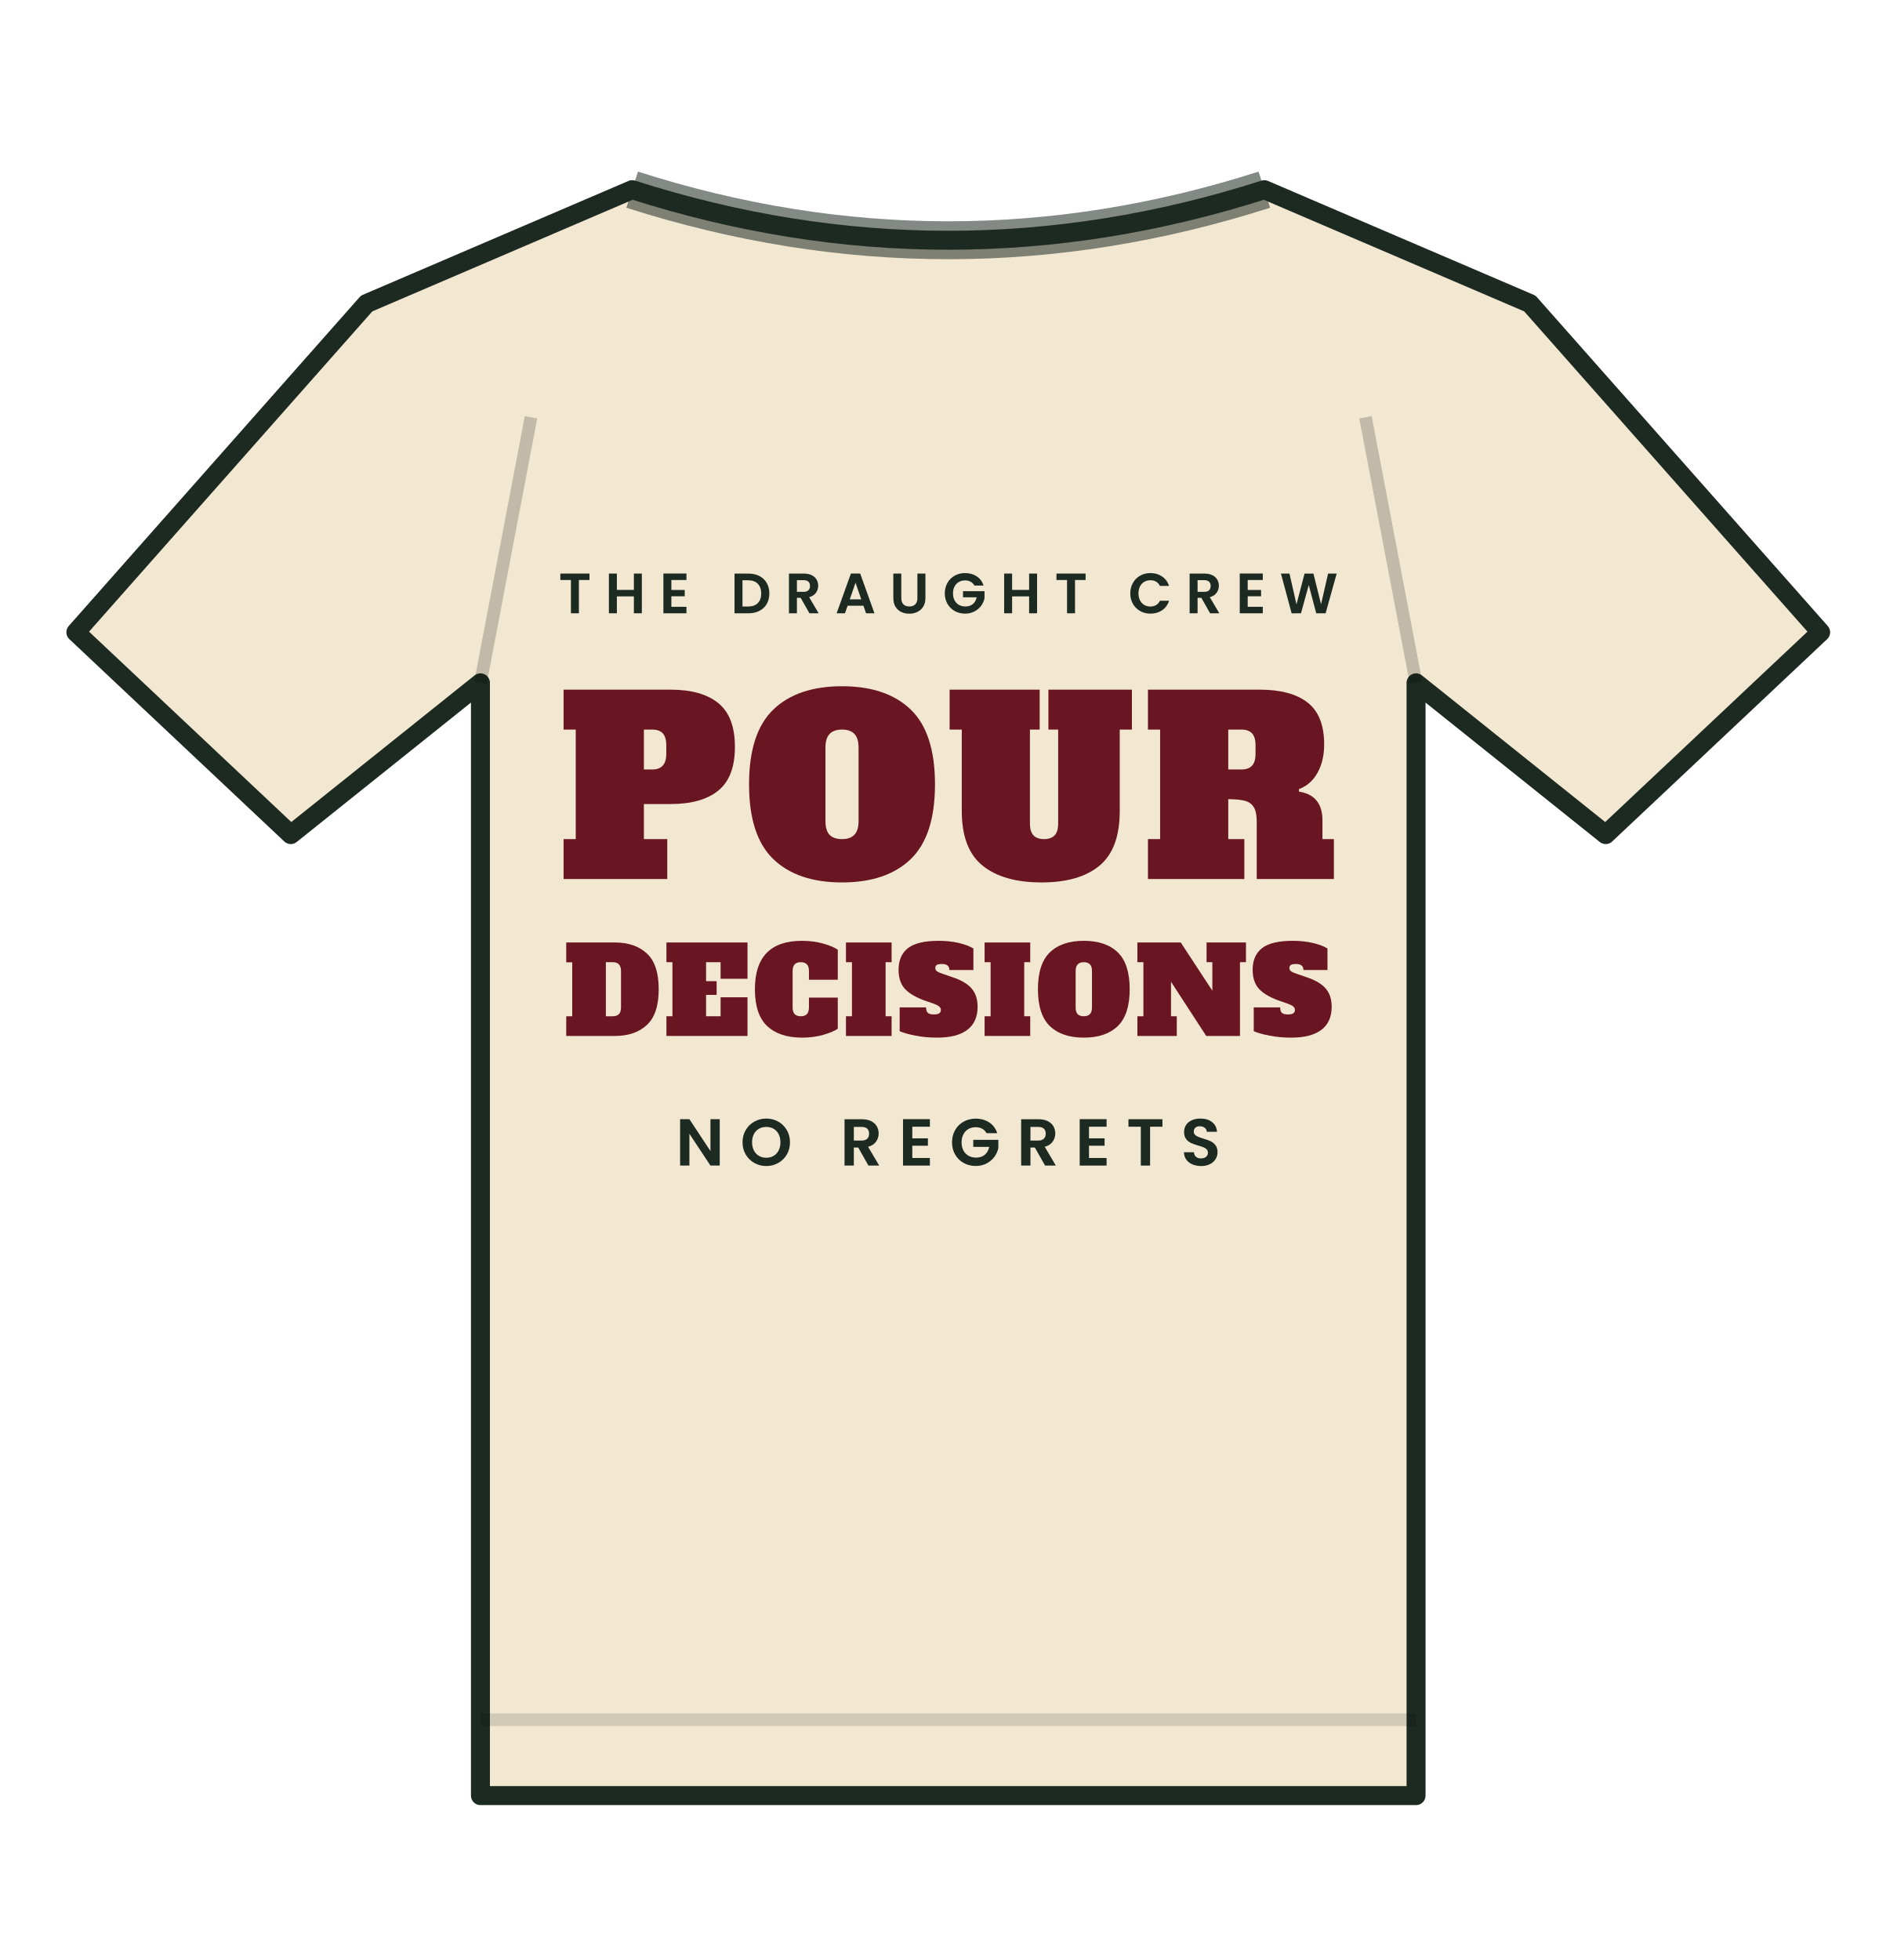
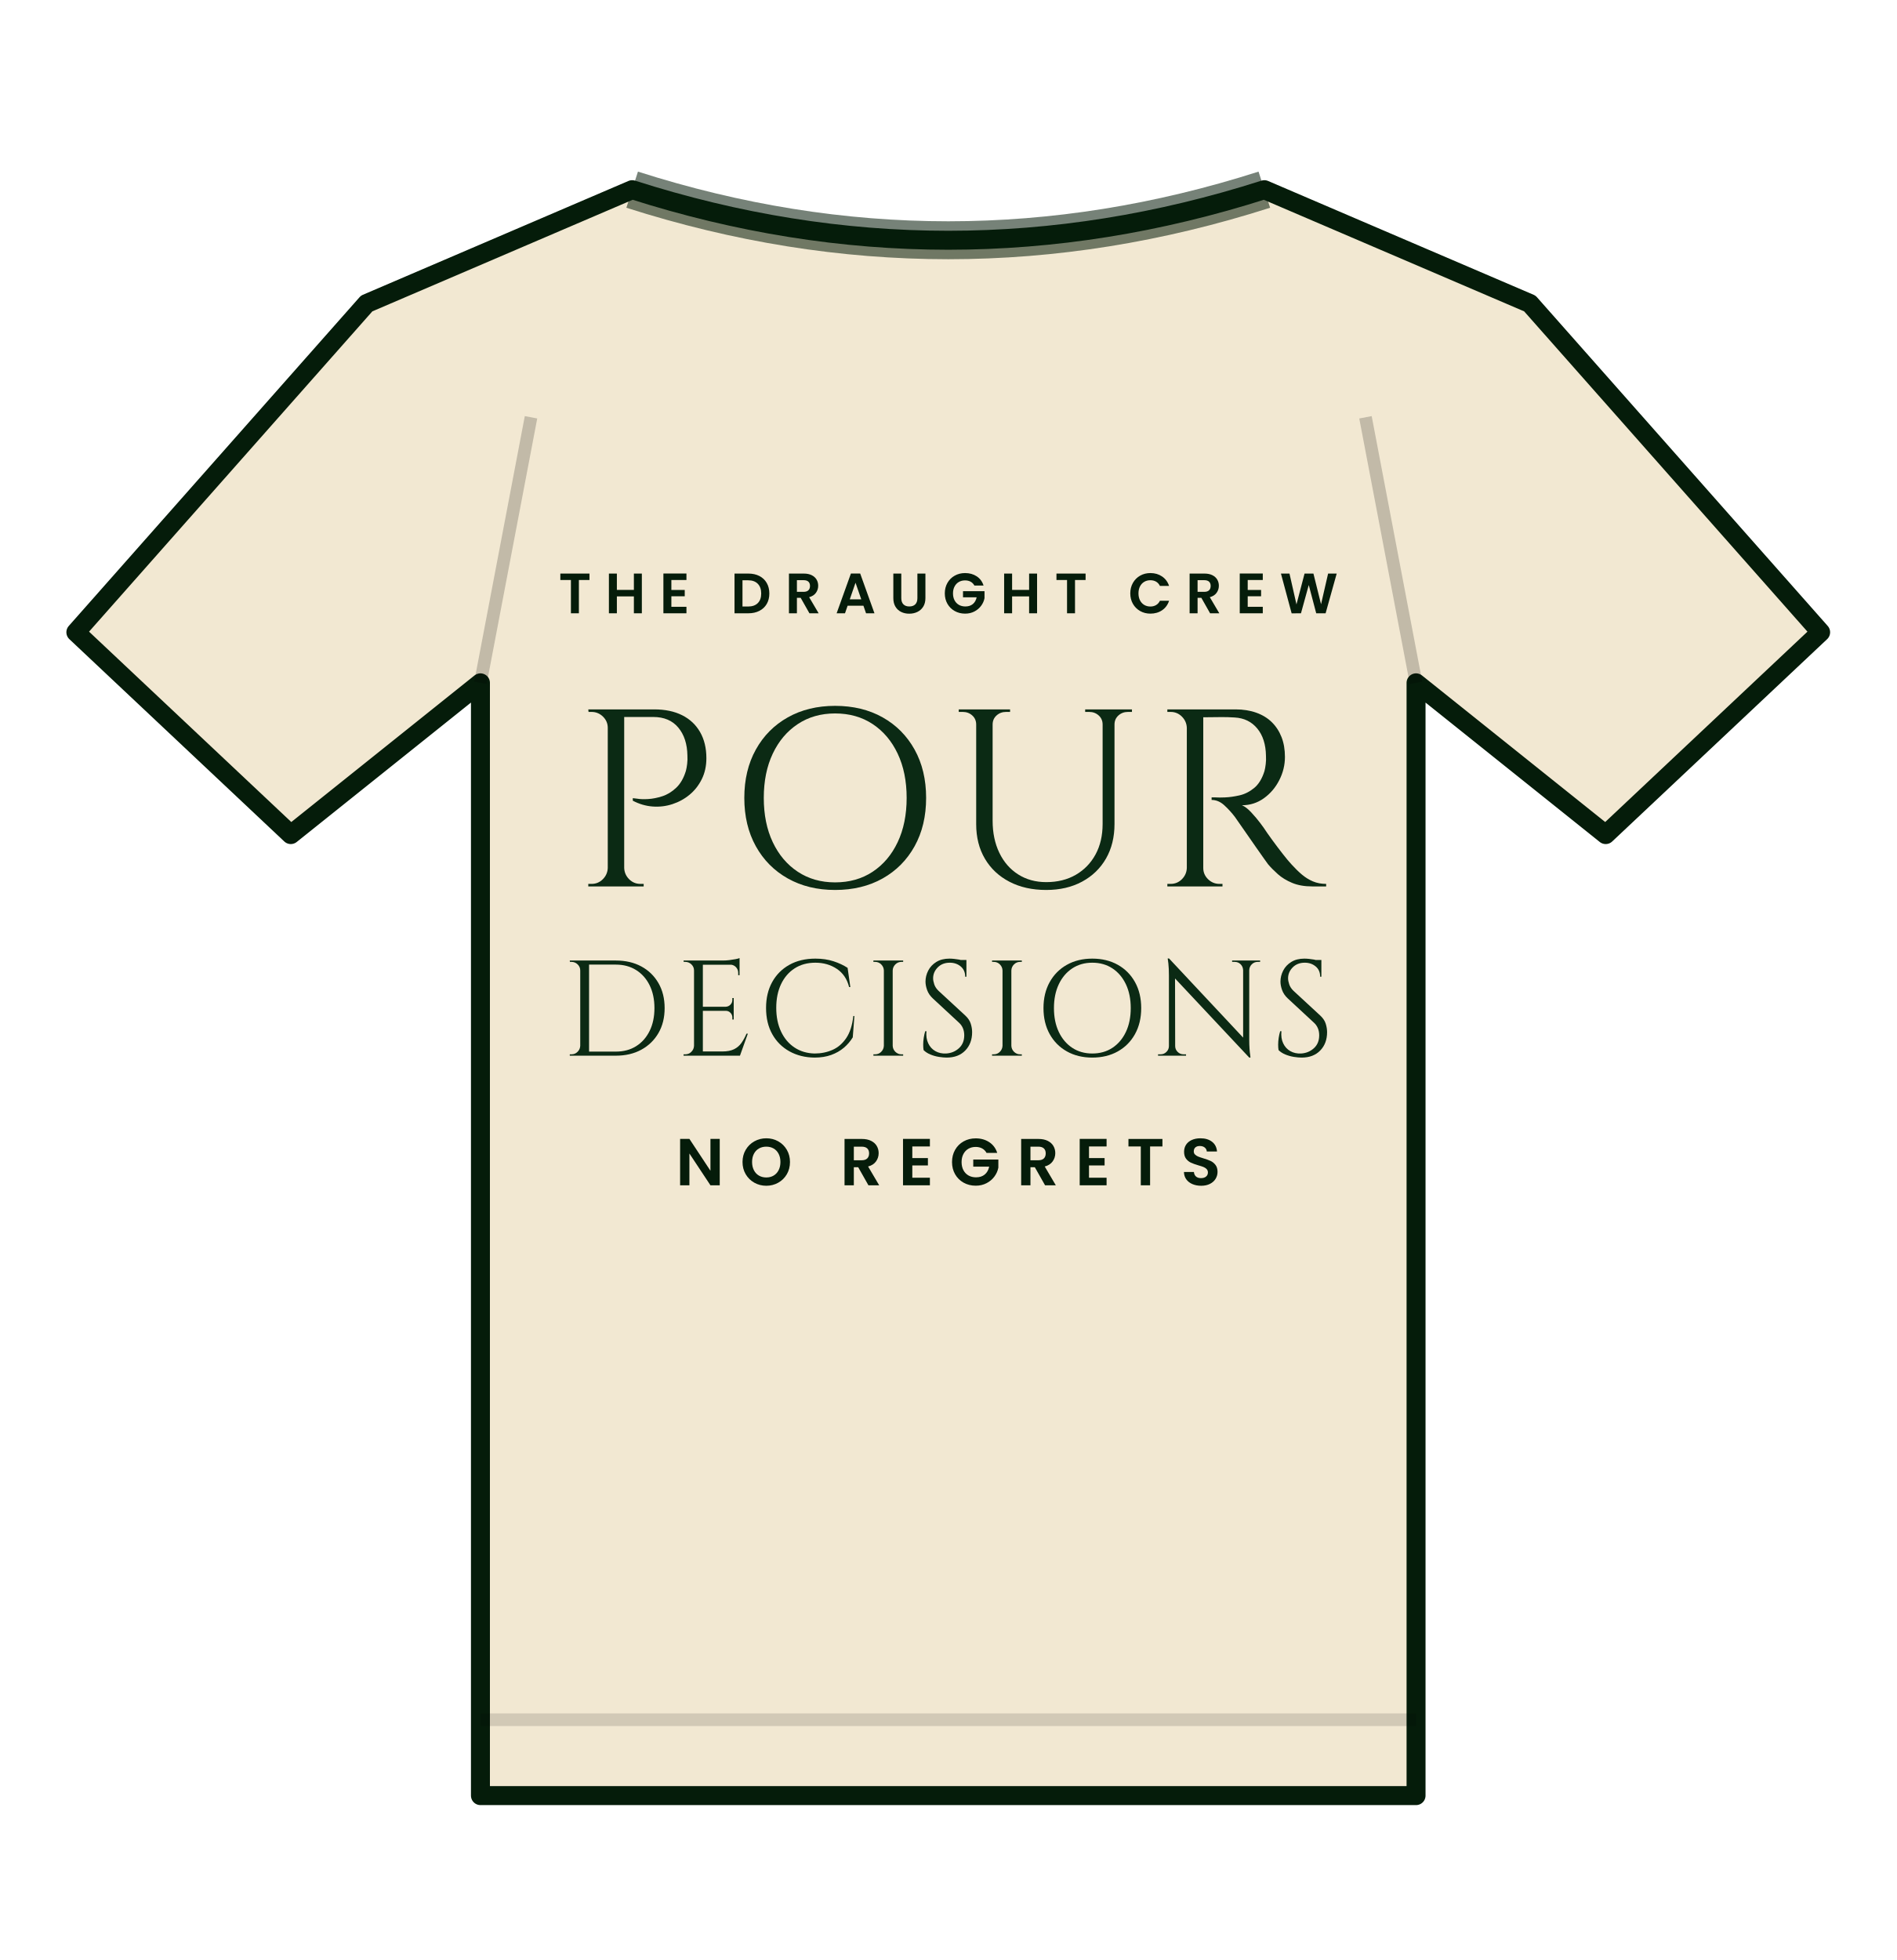
<svg xmlns="http://www.w3.org/2000/svg" viewBox="0 0 300 310">
-   <path d="M100,30 L58,48 L12,100 L46,132 L76,108 L76,284 L224,284 L224,108 L254,132 L288,100 L242,48 L200,30 Q150,46 100,30 Z" fill="#F2E8D2" stroke="#1D2A22" stroke-width="3" stroke-linejoin="round" />
+   <path d="M100,30 L58,48 L12,100 L46,132 L76,108 L76,284 L224,284 L224,108 L254,132 L288,100 L242,48 L200,30 Q150,46 100,30 Z" fill="#F2E8D2" stroke="#051C0A" stroke-width="3" stroke-linejoin="round" />
  <path d="M76,108 L84,66 M224,108 L216,66" stroke="#00000033" stroke-width="2" fill="none" />
  <path d="M76,272 L224,272" stroke="#00000022" stroke-width="2" fill="none" />
-   <path d="M100,30 Q150,46 200,30" fill="none" stroke="#1D2A22" stroke-width="6" opacity=".55" />
-   <g fill="#1D2A22">
+   <path d="M100,30 Q150,46 200,30" fill="none" stroke="#051C0A" stroke-width="6" opacity=".55" />
+   <g fill="#051C0A">
    <path transform="translate(88.35 97) scale(0.009 -0.009)" d="M544 698V585H358V0H218V585H32V698Z" />
    <path transform="translate(95.7 97) scale(0.009 -0.009)" d="M648 698V0H508V297H209V0H69V698H209V411H508V698Z" />
    <path transform="translate(104.32 97) scale(0.009 -0.009)" d="M209 585V410H444V299H209V114H474V0H69V699H474V585Z" />
    <path transform="translate(115.57 97) scale(0.009 -0.009)" d="M681 348Q681 243 635.5 164.5Q590 86 506.5 43Q423 0 313 0H69V698H313Q423 698 506.5 655Q590 612 635.5 532.5Q681 453 681 348ZM538 348Q538 457 478 518.5Q418 580 308 580H209V119H308Q418 119 478 179Q538 239 538 348Z" />
    <path transform="translate(124.18 97) scale(0.009 -0.009)" d="M429 0 275 272H209V0H69V698H331Q412 698 469 669.5Q526 641 554.5 592.5Q583 544 583 484Q583 415 543 359.5Q503 304 424 283L591 0ZM209 377H326Q383 377 411 404.5Q439 432 439 481Q439 529 411 555.5Q383 582 326 582H209Z" />
    <path transform="translate(132.11 97) scale(0.009 -0.009)" d="M497 133H219L173 0H26L277 699H440L691 0H543ZM459 245 358 537 257 245Z" />
    <path transform="translate(140.71 97) scale(0.009 -0.009)" d="M207 698V266Q207 195 244 157.5Q281 120 348 120Q416 120 453 157.5Q490 195 490 266V698H631V267Q631 178 592.5 116.5Q554 55 489.5 24Q425 -7 346 -7Q268 -7 204.5 24Q141 55 104 116.5Q67 178 67 267V698Z" />
    <path transform="translate(149.14 97) scale(0.009 -0.009)" d="M555 488Q531 532 489 555Q447 578 391 578Q329 578 281 550Q233 522 206 470Q179 418 179 350Q179 280 206.5 228Q234 176 283 148Q332 120 397 120Q477 120 528 162.5Q579 205 595 281H355V388H733V266Q719 193 673 131Q627 69 554.5 31.5Q482 -6 392 -6Q291 -6 209.5 39.5Q128 85 81.5 166Q35 247 35 350Q35 453 81.5 534.5Q128 616 209.5 661.5Q291 707 391 707Q509 707 596 649.5Q683 592 716 488Z" />
    <path transform="translate(158.22 97) scale(0.009 -0.009)" d="M648 698V0H508V297H209V0H69V698H209V411H508V698Z" />
    <path transform="translate(166.83 97) scale(0.009 -0.009)" d="M544 698V585H358V0H218V585H32V698Z" />
    <path transform="translate(178.48 97) scale(0.009 -0.009)" d="M389 707Q506 707 594 647Q682 587 717 481H556Q532 531 488.5 556Q445 581 388 581Q327 581 279.5 552.5Q232 524 205.5 472Q179 420 179 350Q179 281 205.5 228.5Q232 176 279.5 147.5Q327 119 388 119Q445 119 488.5 144.5Q532 170 556 220H717Q682 113 594.5 53.5Q507 -6 389 -6Q289 -6 208.5 39.5Q128 85 81.5 166Q35 247 35 350Q35 453 81.5 534.5Q128 616 208.5 661.5Q289 707 389 707Z" />
    <path transform="translate(187.56 97) scale(0.009 -0.009)" d="M429 0 275 272H209V0H69V698H331Q412 698 469 669.5Q526 641 554.5 592.5Q583 544 583 484Q583 415 543 359.5Q503 304 424 283L591 0ZM209 377H326Q383 377 411 404.5Q439 432 439 481Q439 529 411 555.5Q383 582 326 582H209Z" />
    <path transform="translate(195.49 97) scale(0.009 -0.009)" d="M209 585V410H444V299H209V114H474V0H69V699H474V585Z" />
    <path transform="translate(202.43 97) scale(0.009 -0.009)" d="M1002 698 807 0H642L511 497L374 0L210 -1L22 698H172L295 156L437 698H593L727 159L851 698Z" />
  </g>
-   <g fill="#6A1622">
-     <path transform="translate(88.38 139.03) scale(0.0385 -0.0385)" d="M20 164H70V614H20V778H459Q588 778 656 722.5Q724 667 724 543Q724 419 656 363.5Q588 308 459 308H350V164H446V0H20ZM384 450Q442 450 442 514V550Q442 583 427.5 598.5Q413 614 384 614H350V450Z" />
-     <path transform="translate(117.95 139.03) scale(0.0385 -0.0385)" d="M14 389Q14 600 113.5 696Q213 792 396 792Q579 792 678.5 696Q778 600 778 389Q778 178 678.5 82Q579 -14 396 -14Q213 -14 113.5 82Q14 178 14 389ZM464 238V540Q464 578 447 596Q430 614 396 614Q362 614 345 596Q328 578 328 540V238Q328 199 345 181.5Q362 164 396 164Q430 164 447 182Q464 200 464 238Z" />
-     <path transform="translate(149.6 139.03) scale(0.0385 -0.0385)" d="M66 279V614H16V778H386V614H346V228Q346 195 360.5 179.5Q375 164 404 164Q433 164 447.5 179.5Q462 195 462 228V614H422V778H765V614H715V279Q715 124 632 55Q549 -14 394 -14Q237 -14 151.5 55Q66 124 66 279Z" />
-     <path transform="translate(180.82 139.03) scale(0.0385 -0.0385)" d="M20 164H70V614H20V778H479Q608 778 676 725Q744 672 744 553Q744 486 717 437Q690 388 640 369L641 359Q737 344 737 241V164H784V0H467V235Q467 274 455.5 294Q444 314 419.5 321Q395 328 350 328V164H416V0H20ZM404 450Q433 450 447.5 465.5Q462 481 462 514V550Q462 583 447.5 598.5Q433 614 404 614H350V450Z" />
+   <g fill="#0B2A14">
+     <path transform="translate(90.66 140.2) scale(0.04 -0.04)" d="M137 73V627Q137 653 118 671.5Q99 690 73 690H61L60 700H321Q385 700 431 677Q477 654 502 610.5Q527 567 527 507Q527 461 509 424.5Q491 388 461 363Q431 338 393 325.5Q355 313 314.5 316Q274 319 236 339V349L253 347Q270 344 296.5 345.5Q323 347 352.5 356.5Q382 366 407.5 390Q433 414 446 457Q449 468 451 484.5Q453 501 452 517Q451 586 416 628Q381 670 317 670H202V73Q203 47 221.5 28.5Q240 10 266 10H279V0H60V10H73Q99 10 117.5 28.5Q136 47 137 73Z" />
+     <path transform="translate(114.94 140.2) scale(0.04 -0.04)" d="M429 714Q536 714 617 668.5Q698 623 743.5 541Q789 459 789 350Q789 241 743.5 159Q698 77 617 31.5Q536 -14 429 -14Q323 -14 242 31.5Q161 77 115.5 159Q70 241 70 350Q70 459 115.5 541Q161 623 242 668.5Q323 714 429 714ZM429 16Q514 16 577.5 58Q641 100 676.5 175Q712 250 712 350Q712 450 676.5 525Q641 600 577.5 642Q514 684 429 684Q345 684 281.5 642Q218 600 182.5 525Q147 450 147 350Q147 250 182.5 175Q218 100 281.5 58Q345 16 429 16Z" />
+     <path transform="translate(149.66 140.2) scale(0.04 -0.04)" d="M253 700V690H237Q215 690 199.5 676Q184 662 184 640V260Q184 188 210.5 133Q237 78 285 47.5Q333 17 396 17Q463 17 513 46Q563 75 591 126.5Q619 178 619 247V640Q619 662 603.5 676Q588 690 566 690H550V700H735V690H719Q697 690 681.5 676Q666 662 666 640V247Q666 169 632.5 110.5Q599 52 538 19Q477 -14 396 -14Q313 -14 250.5 18.5Q188 51 153.5 109.5Q119 168 119 246V640Q119 662 103.5 676Q88 690 66 690H50V700Z" />
+     <path transform="translate(182.26 140.2) scale(0.04 -0.04)" d="M137 73V627Q136 653 117.5 671.5Q99 690 73 690H60V700H330Q375 700 411.5 687Q448 674 473 649.5Q498 625 511.5 590.5Q525 556 525 512Q525 464 502.5 420Q480 376 441.5 348.5Q403 321 355 321Q372 314 392 292.5Q412 271 427 251L441 232Q454 212 474.5 184Q495 156 516 129Q537 102 552 86Q572 64 592 47Q612 30 635.5 20Q659 10 688 10V0H633Q587 0 553.5 14Q520 28 497 48.5Q474 69 458 88Q455 92 441.5 111Q428 130 409.5 156.5Q391 183 373 209Q355 235 342 253.5Q329 272 327 275Q308 300 285 321Q262 342 235 342V352H251Q266 351 288 352Q314 353 345 360Q376 367 403 389Q430 411 444 456Q447 467 449 483.5Q451 500 450 516Q449 584 415.5 624.5Q382 665 326 668Q298 670 268.5 669.5Q239 669 219 669H202V73Q202 47 221 28.5Q240 10 266 10H278V0H60V10H73Q99 10 117.5 28.5Q136 47 137 73Z" />
  </g>
-   <g fill="#6A1622">
-     <path transform="translate(89.19 163.85) scale(0.019 -0.019)" d="M20 164H70V613H20V778H426Q593 778 691.5 686.5Q790 595 790 389Q790 183 691.5 91.5Q593 0 426 0H20ZM408 164Q442 164 459 182Q476 200 476 238V540Q476 614 408 614H350V164Z" />
-     <path transform="translate(105.04 163.85) scale(0.019 -0.019)" d="M20 0V164H70V614H20V778H695V476H471V614H350V456H438V342H350V164H471V322H695V0Z" />
-     <path transform="translate(119.15 163.85) scale(0.019 -0.019)" d="M14 389Q14 792 406 792Q501 792 582.5 769Q664 746 704 718V468H464V540Q464 578 447 596Q430 614 396 614Q362 614 345 596Q328 578 328 540V238Q328 200 345 182Q362 164 396 164Q430 164 447 182Q464 200 464 238V319H704V60Q663 32 582.5 9Q502 -14 408 -14Q219 -14 116.5 82Q14 178 14 389Z" />
-     <path transform="translate(133.44 163.85) scale(0.019 -0.019)" d="M20 0V164H70V614H20V778H400V614H350V164H400V0Z" />
-     <path transform="translate(141.99 163.85) scale(0.019 -0.019)" d="M17 40V238H237Q237 207 251 193Q265 179 302 179Q333 179 346.5 188.5Q360 198 360 217Q360 233 347 244.5Q334 256 302 268L216 298Q105 340 56.5 397Q8 454 8 551Q8 669 85.5 730.5Q163 792 344 792Q431 792 507.5 774.5Q584 757 631 728V549H431Q431 599 369 599Q339 599 326.5 591.5Q314 584 314 565Q314 548 328.5 538Q343 528 376 517L463 487Q569 451 617.5 393.5Q666 336 666 243Q666 116 580.5 51Q495 -14 330 -14Q234 -14 148.5 2.5Q63 19 17 40Z" />
-     <path transform="translate(155.37 163.85) scale(0.019 -0.019)" d="M20 0V164H70V614H20V778H400V614H350V164H400V0Z" />
-     <path transform="translate(163.92 163.85) scale(0.019 -0.019)" d="M14 389Q14 600 113.5 696Q213 792 396 792Q579 792 678.5 696Q778 600 778 389Q778 178 678.5 82Q579 -14 396 -14Q213 -14 113.5 82Q14 178 14 389ZM464 238V540Q464 578 447 596Q430 614 396 614Q362 614 345 596Q328 578 328 540V238Q328 199 345 181.5Q362 164 396 164Q430 164 447 182Q464 200 464 238Z" />
-     <path transform="translate(179.54 163.85) scale(0.019 -0.019)" d="M596 778H924V614H874V0H593L300 451V164H348V0H20V164H70V614H20V778H381L644 377V614H596Z" />
-     <path transform="translate(198 163.85) scale(0.019 -0.019)" d="M17 40V238H237Q237 207 251 193Q265 179 302 179Q333 179 346.5 188.5Q360 198 360 217Q360 233 347 244.5Q334 256 302 268L216 298Q105 340 56.5 397Q8 454 8 551Q8 669 85.5 730.5Q163 792 344 792Q431 792 507.5 774.5Q584 757 631 728V549H431Q431 599 369 599Q339 599 326.5 591.5Q314 584 314 565Q314 548 328.5 538Q343 528 376 517L463 487Q569 451 617.5 393.5Q666 336 666 243Q666 116 580.5 51Q495 -14 330 -14Q234 -14 148.5 2.5Q63 19 17 40Z" />
+   <g fill="#0B2A14">
+     <path transform="translate(88.84 166.97) scale(0.0215 -0.0215)" d="M399 700Q506 700 586.5 656.5Q667 613 712.5 534Q758 455 758 350Q758 245 712.5 166.5Q667 88 586.5 44Q506 0 399 0H60V10H73Q99 10 117.5 28.5Q136 47 137 73V627Q137 653 118 671.5Q99 690 73 690H61L60 700ZM202 670V30H399Q485 30 548.5 70Q612 110 647.5 182Q683 254 683 350Q683 446 647.5 518Q612 590 548 630Q484 670 399 670Z" />
+     <path transform="translate(106.84 166.97) scale(0.0215 -0.0215)" d="M533 162 475 0H60V10H73Q99 10 117.5 28.5Q136 47 137 73V627Q137 653 118 671.5Q99 690 73 690H61L60 700H350Q372 700 396.5 703Q421 706 442 710Q463 714 472 718V592H462V610Q462 634 445 652Q431 666 412 669H202V360H371Q391 361 405 375.5Q419 390 419 410V424H429V266H419V281Q419 301 405 315.5Q391 330 371 330H202V31H345Q398 31 431.5 47.5Q465 64 486 94Q507 124 523 162Z" />
+     <path transform="translate(119.89 166.97) scale(0.0215 -0.0215)" d="M710 292 698 135Q672 92 632.5 58.5Q593 25 539.5 5.5Q486 -14 417 -14Q313 -13 232 32Q151 77 105.5 158.5Q60 240 60 351Q60 460 105 541.5Q150 623 231.5 668.5Q313 714 423 714Q497 714 556.5 694.5Q616 675 660 646L680 505H671Q649 593 581 638.5Q513 684 423 684Q335 684 270.5 642.5Q206 601 170.5 526.5Q135 452 135 352Q135 252 170.5 177Q206 102 269.5 60Q333 18 417 16Q488 16 548.5 42.5Q609 69 650 129.5Q691 190 702 292Z" />
+     <path transform="translate(136.87 166.97) scale(0.0215 -0.0215)" d="M137 73V627Q136 653 117.5 671.5Q99 690 73 690H60V700H279V690H266Q240 690 221.5 671.5Q203 653 202 627V73Q203 47 221.5 28.5Q240 10 266 10H279V0H60V10H73Q99 10 117.5 28.5Q136 47 137 73Z" />
+     <path transform="translate(144.79 166.97) scale(0.0215 -0.0215)" d="M251 714Q267 714 285.5 712Q304 710 322 707Q328 705 334 704H376V581H367Q367 629 334 656.5Q301 684 254 684Q199 684 165 649.5Q131 615 131 569Q131 550 139.5 524.5Q148 499 171 477L368 295Q398 267 408 235Q418 203 418 173Q418 90 367.5 38Q317 -14 231 -14Q207 -14 174.5 -9Q142 -4 111.5 8.5Q81 21 61 41Q58 57 58 81Q58 105 62 131.5Q66 158 73 180H82Q77 129 95 91Q113 53 147.5 33.5Q182 14 226 16Q281 19 320.5 54.5Q360 90 360 150Q360 179 350 202.5Q340 226 321 243L129 421Q99 449 87 482.5Q75 516 75 545Q75 587 95 626Q115 665 154.5 689.5Q194 714 251 714Z" />
+     <path transform="translate(155.64 166.97) scale(0.0215 -0.0215)" d="M137 73V627Q136 653 117.5 671.5Q99 690 73 690H60V700H279V690H266Q240 690 221.5 671.5Q203 653 202 627V73Q203 47 221.5 28.5Q240 10 266 10H279V0H60V10H73Q99 10 117.5 28.5Q136 47 137 73Z" />
+     <path transform="translate(163.56 166.97) scale(0.0215 -0.0215)" d="M429 714Q536 714 617 668.5Q698 623 743.5 541Q789 459 789 350Q789 241 743.5 159Q698 77 617 31.5Q536 -14 429 -14Q323 -14 242 31.5Q161 77 115.5 159Q70 241 70 350Q70 459 115.5 541Q161 623 242 668.5Q323 714 429 714ZM429 16Q514 16 577.5 58Q641 100 676.5 175Q712 250 712 350Q712 450 676.5 525Q641 600 577.5 642Q514 684 429 684Q345 684 281.5 642Q218 600 182.5 525Q147 450 147 350Q147 250 182.5 175Q218 100 281.5 58Q345 16 429 16Z" />
+     <path transform="translate(182.22 166.97) scale(0.0215 -0.0215)" d="M126 715 671 133V629Q670 655 652.5 672.5Q635 690 609 690H590V700H796V690H778Q753 690 735 672.5Q717 655 716 629V114Q716 82 718 52.5Q720 23 723 5L725 -14H716L170 568L171 71Q171 46 189 28Q207 10 232 10H251V0H45V10H64Q89 10 107 28Q125 46 125 71V590Q125 641 121 678L116 715Z" />
+     <path transform="translate(200.94 166.97) scale(0.0215 -0.0215)" d="M251 714Q267 714 285.5 712Q304 710 322 707Q328 705 334 704H376V581H367Q367 629 334 656.5Q301 684 254 684Q199 684 165 649.5Q131 615 131 569Q131 550 139.5 524.5Q148 499 171 477L368 295Q398 267 408 235Q418 203 418 173Q418 90 367.5 38Q317 -14 231 -14Q207 -14 174.5 -9Q142 -4 111.5 8.5Q81 21 61 41Q58 57 58 81Q58 105 62 131.5Q66 158 73 180H82Q77 129 95 91Q113 53 147.5 33.5Q182 14 226 16Q281 19 320.5 54.5Q360 90 360 150Q360 179 350 202.5Q340 226 321 243L129 421Q99 449 87 482.5Q75 516 75 545Q75 587 95 626Q115 665 154.5 689.5Q194 714 251 714Z" />
  </g>
-   <g fill="#1D2A22">
-     <path transform="translate(106.86 184.35) scale(0.0105 -0.0105)" d="M666 0H526L209 479V0H69V699H209L526 219V699H666Z" />
-     <path transform="translate(117.09 184.35) scale(0.0105 -0.0105)" d="M35 351Q35 453 83 534.5Q131 616 213 662Q295 708 393 708Q492 708 573.5 662Q655 616 702.5 534.5Q750 453 750 351Q750 248 702.5 166.5Q655 85 573 39Q491 -7 393 -7Q295 -7 213 39Q131 85 83 166.5Q35 248 35 351ZM606 351Q606 421 579 473.5Q552 526 504 554Q456 582 393 582Q330 582 281.5 554Q233 526 206 473.5Q179 421 179 351Q179 281 206 228Q233 175 281.5 146.5Q330 118 393 118Q456 118 504 146.5Q552 175 579 228Q606 281 606 351Z" />
-     <path transform="translate(132.87 184.35) scale(0.0105 -0.0105)" d="M429 0 275 272H209V0H69V698H331Q412 698 469 669.5Q526 641 554.5 592.5Q583 544 583 484Q583 415 543 359.5Q503 304 424 283L591 0ZM209 377H326Q383 377 411 404.5Q439 432 439 481Q439 529 411 555.5Q383 582 326 582H209Z" />
-     <path transform="translate(142.12 184.35) scale(0.0105 -0.0105)" d="M209 585V410H444V299H209V114H474V0H69V699H474V585Z" />
-     <path transform="translate(150.23 184.35) scale(0.0105 -0.0105)" d="M555 488Q531 532 489 555Q447 578 391 578Q329 578 281 550Q233 522 206 470Q179 418 179 350Q179 280 206.5 228Q234 176 283 148Q332 120 397 120Q477 120 528 162.5Q579 205 595 281H355V388H733V266Q719 193 673 131Q627 69 554.5 31.5Q482 -6 392 -6Q291 -6 209.5 39.5Q128 85 81.5 166Q35 247 35 350Q35 453 81.5 534.5Q128 616 209.5 661.5Q291 707 391 707Q509 707 596 649.5Q683 592 716 488Z" />
-     <path transform="translate(160.81 184.35) scale(0.0105 -0.0105)" d="M429 0 275 272H209V0H69V698H331Q412 698 469 669.5Q526 641 554.5 592.5Q583 544 583 484Q583 415 543 359.5Q503 304 424 283L591 0ZM209 377H326Q383 377 411 404.5Q439 432 439 481Q439 529 411 555.5Q383 582 326 582H209Z" />
-     <path transform="translate(170.07 184.35) scale(0.0105 -0.0105)" d="M209 585V410H444V299H209V114H474V0H69V699H474V585Z" />
-     <path transform="translate(178.17 184.35) scale(0.0105 -0.0105)" d="M544 698V585H358V0H218V585H32V698Z" />
-     <path transform="translate(186.75 184.35) scale(0.0105 -0.0105)" d="M51 201H201Q204 158 231.5 133Q259 108 307 108Q356 108 384 131.5Q412 155 412 193Q412 224 393 244Q374 264 345.5 275.5Q317 287 267 301Q199 321 156.5 340.5Q114 360 83.5 399.5Q53 439 53 505Q53 567 84 613Q115 659 171 683.5Q227 708 299 708Q407 708 474.5 655.5Q542 603 549 509H395Q393 545 364.5 568.5Q336 592 289 592Q248 592 223.5 571Q199 550 199 510Q199 482 217.5 463.5Q236 445 263.5 433.5Q291 422 341 407Q409 387 452 367Q495 347 526 307Q557 267 557 202Q557 146 528 98Q499 50 443 21.5Q387 -7 310 -7Q237 -7 178.5 18Q120 43 86 90Q52 137 51 201Z" />
+   <g fill="#051C0A">
+     <path transform="translate(106.86 187.47) scale(0.0105 -0.0105)" d="M666 0H526L209 479V0H69V699H209L526 219V699H666Z" />
+     <path transform="translate(117.09 187.47) scale(0.0105 -0.0105)" d="M35 351Q35 453 83 534.5Q131 616 213 662Q295 708 393 708Q492 708 573.5 662Q655 616 702.5 534.5Q750 453 750 351Q750 248 702.5 166.5Q655 85 573 39Q491 -7 393 -7Q295 -7 213 39Q131 85 83 166.5Q35 248 35 351ZM606 351Q606 421 579 473.5Q552 526 504 554Q456 582 393 582Q330 582 281.5 554Q233 526 206 473.5Q179 421 179 351Q179 281 206 228Q233 175 281.5 146.5Q330 118 393 118Q456 118 504 146.5Q552 175 579 228Q606 281 606 351Z" />
+     <path transform="translate(132.87 187.47) scale(0.0105 -0.0105)" d="M429 0 275 272H209V0H69V698H331Q412 698 469 669.5Q526 641 554.5 592.5Q583 544 583 484Q583 415 543 359.5Q503 304 424 283L591 0ZM209 377H326Q383 377 411 404.5Q439 432 439 481Q439 529 411 555.5Q383 582 326 582H209Z" />
+     <path transform="translate(142.12 187.47) scale(0.0105 -0.0105)" d="M209 585V410H444V299H209V114H474V0H69V699H474V585Z" />
+     <path transform="translate(150.23 187.47) scale(0.0105 -0.0105)" d="M555 488Q531 532 489 555Q447 578 391 578Q329 578 281 550Q233 522 206 470Q179 418 179 350Q179 280 206.5 228Q234 176 283 148Q332 120 397 120Q477 120 528 162.5Q579 205 595 281H355V388H733V266Q719 193 673 131Q627 69 554.5 31.5Q482 -6 392 -6Q291 -6 209.5 39.5Q128 85 81.5 166Q35 247 35 350Q35 453 81.5 534.5Q128 616 209.5 661.5Q291 707 391 707Q509 707 596 649.5Q683 592 716 488Z" />
+     <path transform="translate(160.81 187.47) scale(0.0105 -0.0105)" d="M429 0 275 272H209V0H69V698H331Q412 698 469 669.5Q526 641 554.5 592.5Q583 544 583 484Q583 415 543 359.5Q503 304 424 283L591 0ZM209 377H326Q383 377 411 404.5Q439 432 439 481Q439 529 411 555.5Q383 582 326 582H209Z" />
+     <path transform="translate(170.07 187.47) scale(0.0105 -0.0105)" d="M209 585V410H444V299H209V114H474V0H69V699H474V585Z" />
+     <path transform="translate(178.17 187.47) scale(0.0105 -0.0105)" d="M544 698V585H358V0H218V585H32V698Z" />
+     <path transform="translate(186.75 187.47) scale(0.0105 -0.0105)" d="M51 201H201Q204 158 231.5 133Q259 108 307 108Q356 108 384 131.5Q412 155 412 193Q412 224 393 244Q374 264 345.5 275.5Q317 287 267 301Q199 321 156.5 340.5Q114 360 83.5 399.5Q53 439 53 505Q53 567 84 613Q115 659 171 683.5Q227 708 299 708Q407 708 474.5 655.5Q542 603 549 509H395Q393 545 364.5 568.5Q336 592 289 592Q248 592 223.5 571Q199 550 199 510Q199 482 217.5 463.5Q236 445 263.5 433.5Q291 422 341 407Q409 387 452 367Q495 347 526 307Q557 267 557 202Q557 146 528 98Q499 50 443 21.5Q387 -7 310 -7Q237 -7 178.5 18Q120 43 86 90Q52 137 51 201Z" />
  </g>
</svg>
